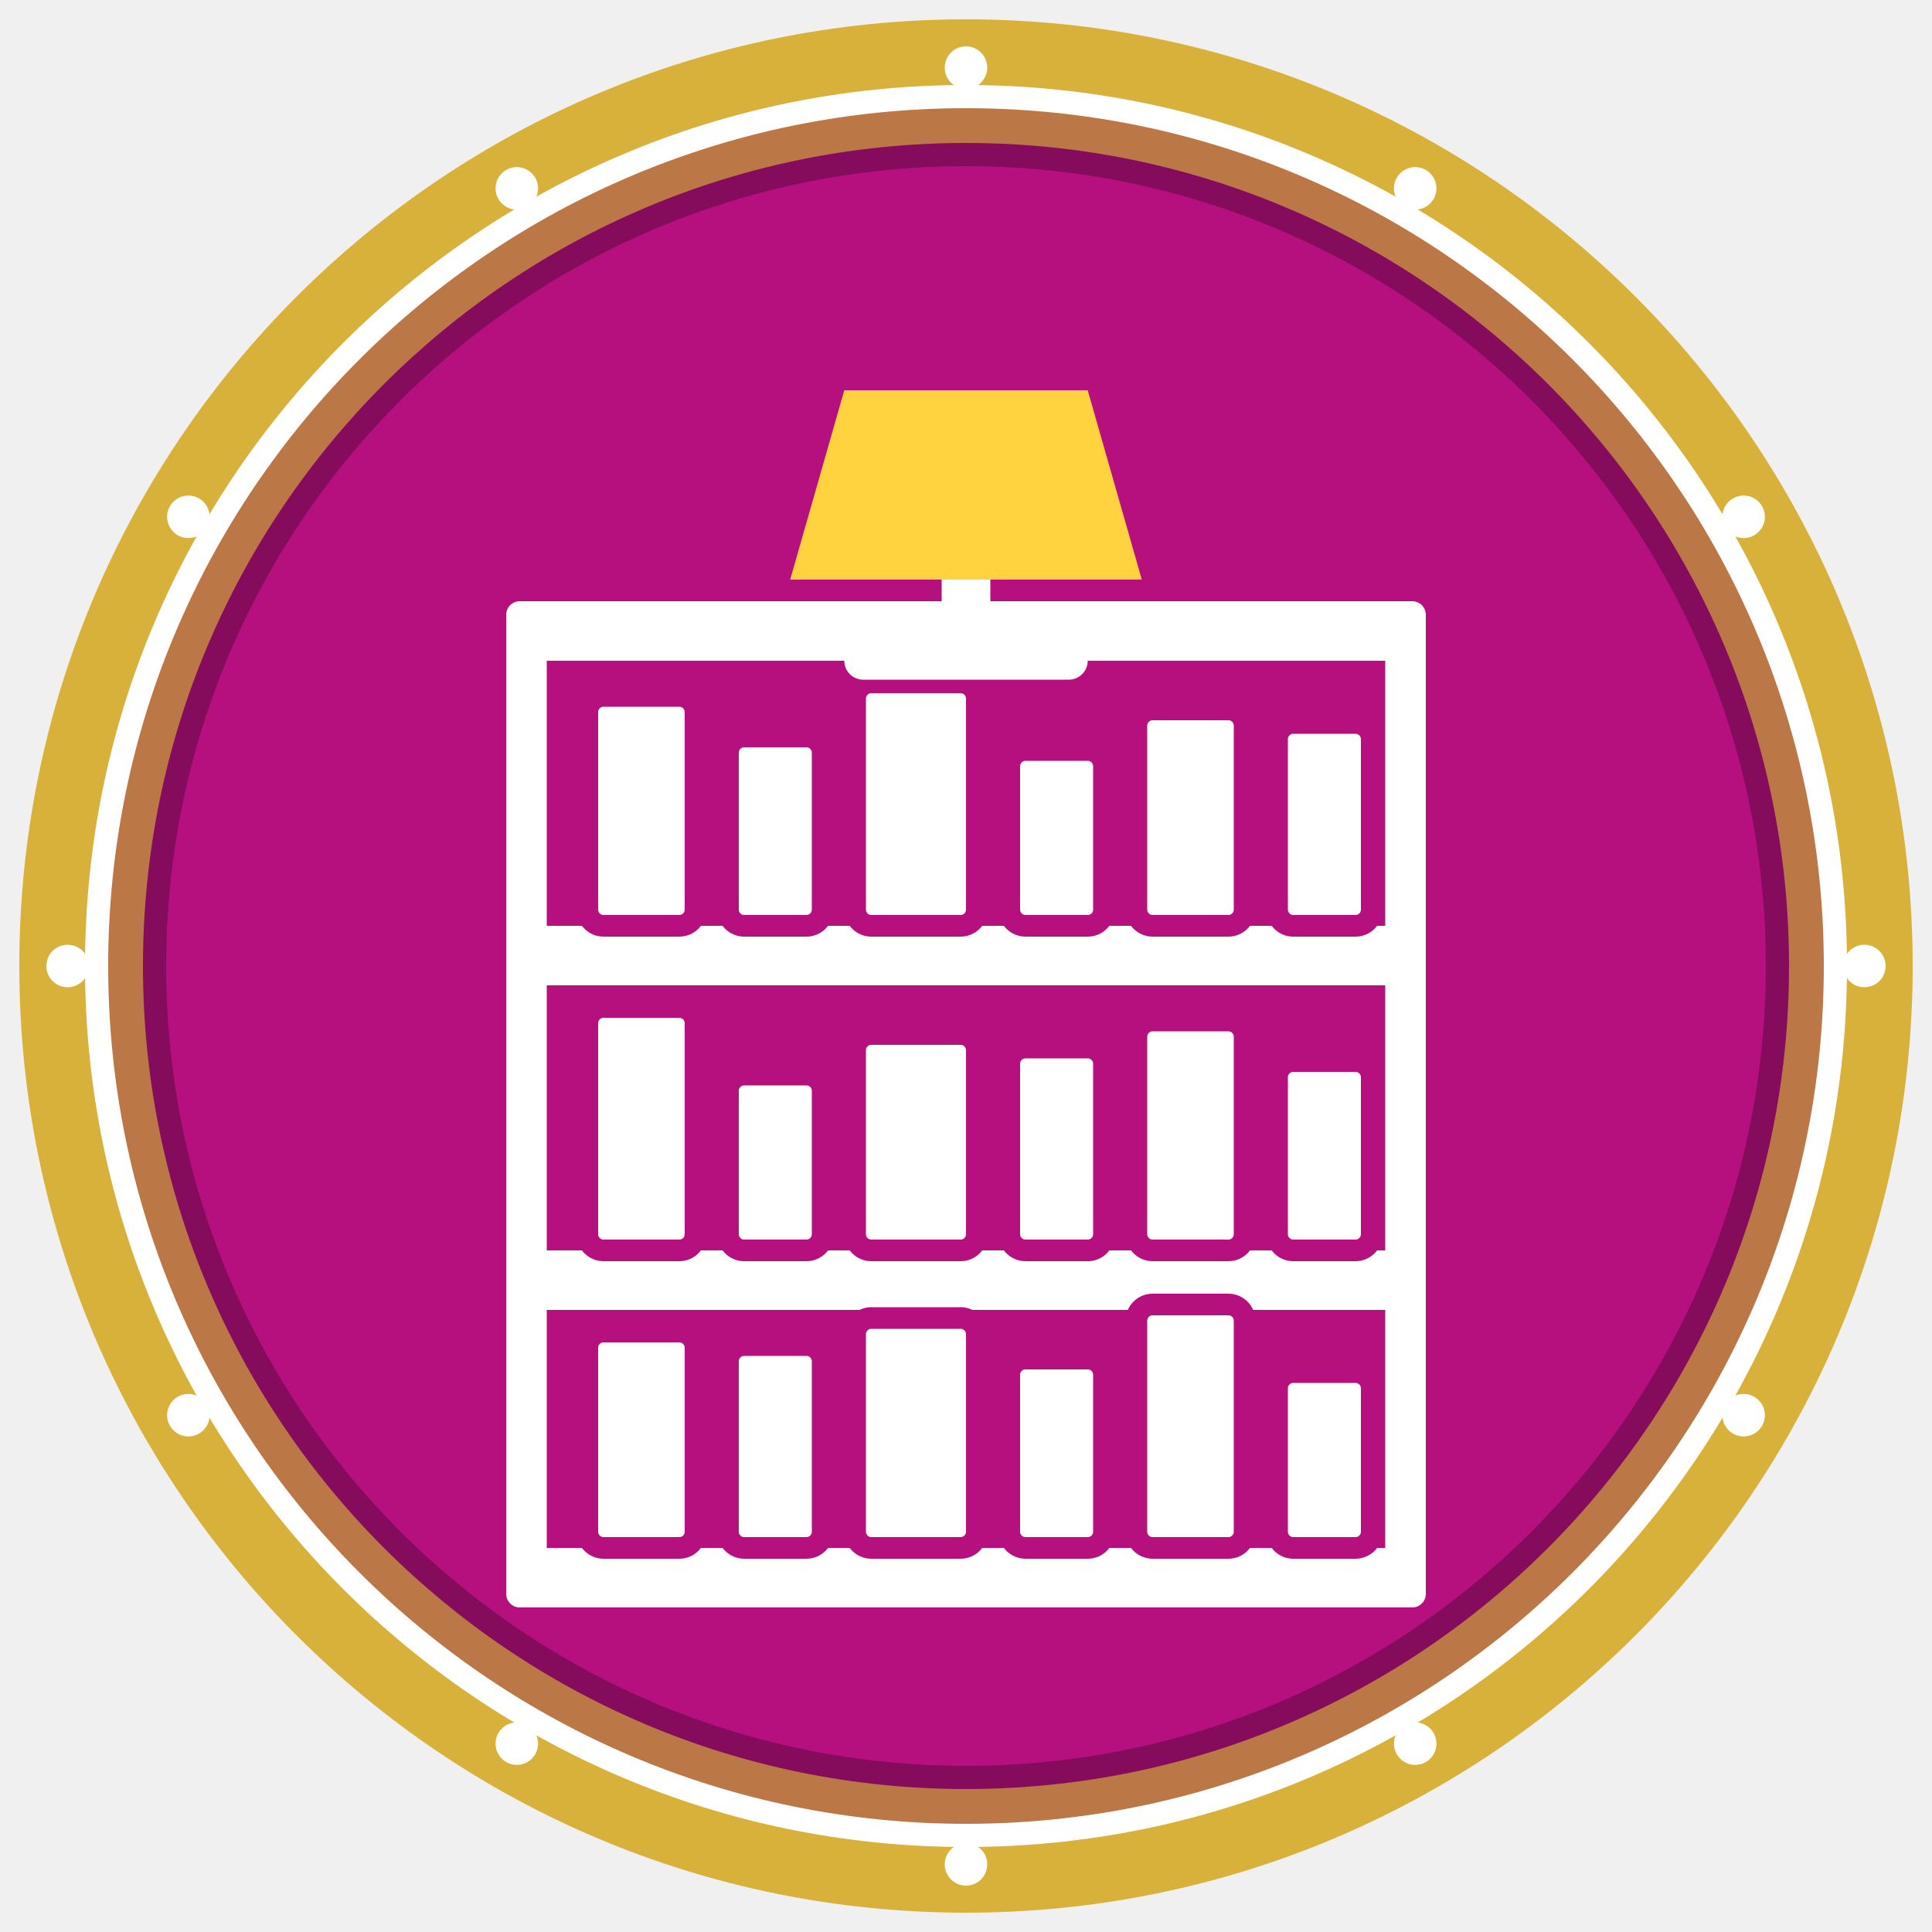
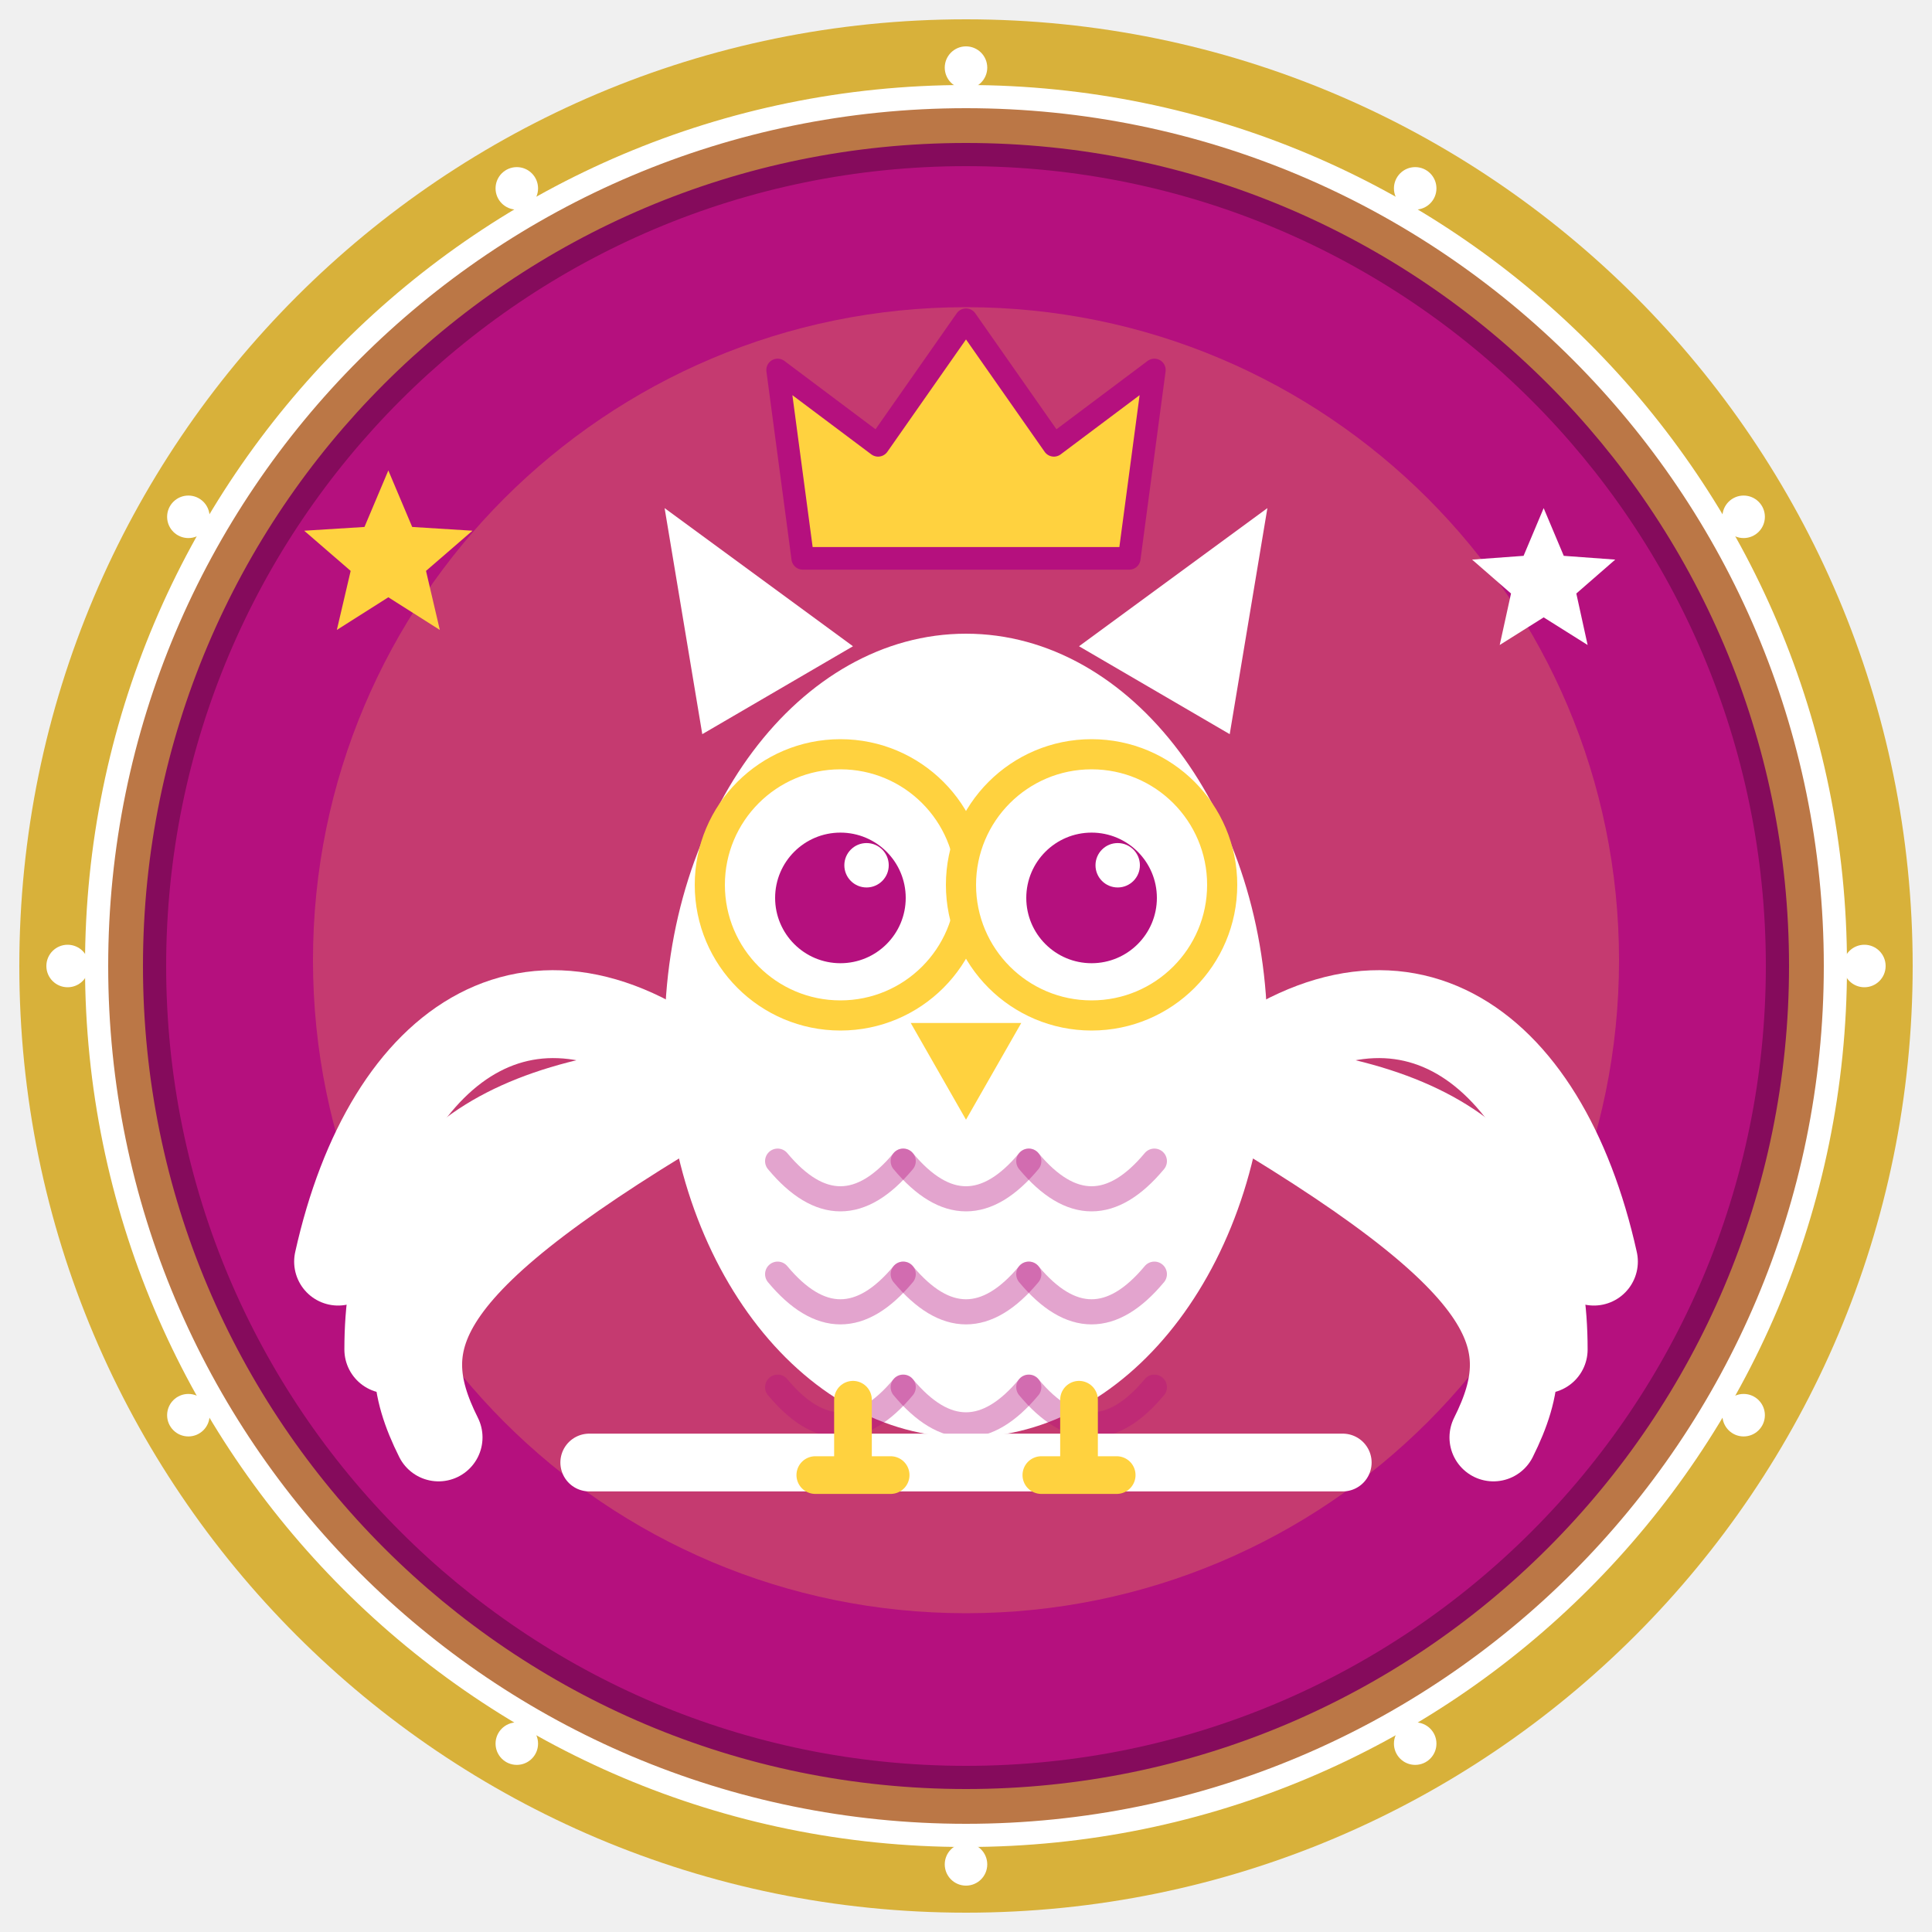
<svg xmlns="http://www.w3.org/2000/svg" viewBox="-100 -100 200 200" width="400" height="400">
  <circle r="98" fill="#D8B13A" />
  <circle r="89" fill="#850B5C" opacity=".35" />
  <circle r="84" fill="#B5107E" />
  <circle r="84" fill="none" stroke="#850B5C" stroke-width="2.4" />
  <circle r="90" fill="none" stroke="#FFFFFF" stroke-width="2.4" />
  <circle cx="93.0" cy="0.0" r="2.2" fill="#FFFFFF" />
  <circle cx="80.5" cy="46.5" r="2.2" fill="#FFFFFF" />
  <circle cx="46.5" cy="80.5" r="2.2" fill="#FFFFFF" />
  <circle cx="0.0" cy="93.0" r="2.2" fill="#FFFFFF" />
  <circle cx="-46.5" cy="80.5" r="2.2" fill="#FFFFFF" />
  <circle cx="-80.5" cy="46.5" r="2.2" fill="#FFFFFF" />
  <circle cx="-93.0" cy="0.0" r="2.2" fill="#FFFFFF" />
  <circle cx="-80.5" cy="-46.5" r="2.2" fill="#FFFFFF" />
  <circle cx="-46.5" cy="-80.5" r="2.2" fill="#FFFFFF" />
  <circle cx="-0.0" cy="-93.0" r="2.2" fill="#FFFFFF" />
  <circle cx="46.5" cy="-80.5" r="2.2" fill="#FFFFFF" />
  <circle cx="80.5" cy="-46.5" r="2.2" fill="#FFFFFF" />
-   <g transform="translate(0 2) scale(1.4)">
-     <rect x="-34" y="-26" width="3" height="70" fill="#FFFFFF" />
-     <rect x="31" y="-26" width="3" height="70" fill="#FFFFFF" />
-     <rect x="-34" y="-28.4" width="68" height="4.4" rx="1" fill="#FFFFFF" />
-     <rect x="-34" y="-4.4" width="68" height="4.4" rx="1" fill="#FFFFFF" />
-     <rect x="-34" y="19.6" width="68" height="4.4" rx="1" fill="#FFFFFF" />
-     <rect x="-34" y="41.6" width="68" height="4.4" rx="1" fill="#FFFFFF" />
-     <rect x="-28" y="-21.4" width="8" height="17" rx="1.2" fill="#FFFFFF" stroke="#B5107E" stroke-width="1.6" />
-     <rect x="-17.6" y="-18.4" width="7" height="14" rx="1.2" fill="#FFFFFF" stroke="#B5107E" stroke-width="1.6" />
-     <rect x="-8.2" y="-22.4" width="9" height="18" rx="1.2" fill="#FFFFFF" stroke="#B5107E" stroke-width="1.6" />
-     <rect x="3.2" y="-17.4" width="7" height="13" rx="1.2" fill="#FFFFFF" stroke="#B5107E" stroke-width="1.6" />
-     <rect x="12.6" y="-20.4" width="8" height="16" rx="1.2" fill="#FFFFFF" stroke="#B5107E" stroke-width="1.6" />
-     <rect x="23.0" y="-19.4" width="7" height="15" rx="1.2" fill="#FFFFFF" stroke="#B5107E" stroke-width="1.6" />
-     <rect x="-28" y="1.6" width="8" height="18" rx="1.2" fill="#FFFFFF" stroke="#B5107E" stroke-width="1.6" />
-     <rect x="-17.6" y="6.6" width="7" height="13" rx="1.2" fill="#FFFFFF" stroke="#B5107E" stroke-width="1.6" />
-     <rect x="-8.2" y="3.6" width="9" height="16" rx="1.2" fill="#FFFFFF" stroke="#B5107E" stroke-width="1.6" />
-     <rect x="3.2" y="4.6" width="7" height="15" rx="1.2" fill="#FFFFFF" stroke="#B5107E" stroke-width="1.6" />
-     <rect x="12.6" y="2.6" width="8" height="17" rx="1.2" fill="#FFFFFF" stroke="#B5107E" stroke-width="1.6" />
-     <rect x="23.0" y="5.6" width="7" height="14" rx="1.2" fill="#FFFFFF" stroke="#B5107E" stroke-width="1.6" />
-     <rect x="-28" y="25.6" width="8" height="16" rx="1.2" fill="#FFFFFF" stroke="#B5107E" stroke-width="1.6" />
-     <rect x="-17.6" y="26.6" width="7" height="15" rx="1.2" fill="#FFFFFF" stroke="#B5107E" stroke-width="1.6" />
-     <rect x="-8.2" y="24.6" width="9" height="17" rx="1.2" fill="#FFFFFF" stroke="#B5107E" stroke-width="1.6" />
-     <rect x="3.2" y="27.6" width="7" height="14" rx="1.2" fill="#FFFFFF" stroke="#B5107E" stroke-width="1.6" />
-     <rect x="12.6" y="23.6" width="8" height="18" rx="1.2" fill="#FFFFFF" stroke="#B5107E" stroke-width="1.6" />
-     <rect x="23.0" y="28.6" width="7" height="13" rx="1.2" fill="#FFFFFF" stroke="#B5107E" stroke-width="1.6" />
-     <path d="M-9,-44 H9 L13,-30 H-13Z" fill="#FFD23F" />
-     <rect x="-1.8" y="-30" width="3.6" height="5" fill="#FFFFFF" />
-     <rect x="-9" y="-26" width="18" height="3.4" rx="1.4" fill="#FFFFFF" />
+   <g transform="translate(0 2) scale(1.3)">
+     <circle cx="0" cy="-2" r="52" fill="#FFD23F" opacity=".22" />
+     <path d="M-20,8 C-34,-4 -46,4 -50,22" stroke="#FFFFFF" stroke-width="7" stroke-linecap="round" fill="none" />
+     <path d="M-20,8 C-39,9 -46,16 -46,29" stroke="#FFFFFF" stroke-width="7" stroke-linecap="round" fill="none" />
+     <path d="M-20,8 C-44,22 -46,28 -42,36" stroke="#FFFFFF" stroke-width="7" stroke-linecap="round" fill="none" />
+     <path d="M20,8 C34,-4 46,4 50,22" stroke="#FFFFFF" stroke-width="7" stroke-linecap="round" fill="none" />
+     <path d="M20,8 C39,9 46,16 46,29" stroke="#FFFFFF" stroke-width="7" stroke-linecap="round" fill="none" />
+     <path d="M20,8 C44,22 46,28 42,36" stroke="#FFFFFF" stroke-width="7" stroke-linecap="round" fill="none" />
+     <ellipse cx="0" cy="4" rx="24" ry="32" fill="#FFFFFF" />
+     <path d="M-21,-20 L-24,-38 L-9,-27Z M21,-20 L24,-38 L9,-27Z" fill="#FFFFFF" />
+     <circle cx="-10" cy="-8" r="10.4" fill="#FFFFFF" stroke="#FFD23F" stroke-width="2.4" />
+     <circle cx="-10" cy="-6.96" r="5.2" fill="#B5107E" />
+     <circle cx="-7.92" cy="-9.56" r="1.768" fill="#FFFFFF" />
+     <circle cx="10" cy="-8" r="10.4" fill="#FFFFFF" stroke="#FFD23F" stroke-width="2.4" />
+     <circle cx="10" cy="-6.96" r="5.2" fill="#B5107E" />
+     <circle cx="12.08" cy="-9.56" r="1.768" fill="#FFFFFF" />
+     <path d="M-4.4,3 L4.4,3 L0,10.7Z" fill="#FFD23F" />
+     <path d="M-15,14 q5,6 10,0" stroke="#B5107E" stroke-width="2" stroke-opacity=".38" fill="none" stroke-linecap="round" />
+     <path d="M-5,14 q5,6 10,0" stroke="#B5107E" stroke-width="2" stroke-opacity=".38" fill="none" stroke-linecap="round" />
+     <path d="M5,14 q5,6 10,0" stroke="#B5107E" stroke-width="2" stroke-opacity=".38" fill="none" stroke-linecap="round" />
+     <path d="M-15,23 q5,6 10,0" stroke="#B5107E" stroke-width="2" stroke-opacity=".38" fill="none" stroke-linecap="round" />
+     <path d="M-5,23 q5,6 10,0" stroke="#B5107E" stroke-width="2" stroke-opacity=".38" fill="none" stroke-linecap="round" />
+     <path d="M5,23 q5,6 10,0" stroke="#B5107E" stroke-width="2" stroke-opacity=".38" fill="none" stroke-linecap="round" />
+     <path d="M-15,32 q5,6 10,0" stroke="#B5107E" stroke-width="2" stroke-opacity=".38" fill="none" stroke-linecap="round" />
+     <path d="M-5,32 q5,6 10,0" stroke="#B5107E" stroke-width="2" stroke-opacity=".38" fill="none" stroke-linecap="round" />
+     <path d="M5,32 q5,6 10,0" stroke="#B5107E" stroke-width="2" stroke-opacity=".38" fill="none" stroke-linecap="round" />
+     <path d="M-30,38 H30" stroke="#FFFFFF" stroke-width="4.6" stroke-linecap="round" />
+     <path d="M-9,33 v6 M-12,39 h6 M9,33 v6 M6,39 h6" stroke="#FFD23F" stroke-width="3" stroke-linecap="round" fill="none" />
+     <g transform="translate(0 -40)">
+       <path d="M-13,6 L-15,-9 L-7,-3 L0,-13 L7,-3 L15,-9 L13,6Z" fill="#FFD23F" stroke="#B5107E" stroke-width="1.8" stroke-linejoin="round" />
+     </g>
+     <polygon points="-46.0,-41.0 -44.1,-36.5 -39.3,-36.2 -43.0,-33.0 -41.9,-28.3 -46.0,-30.9 -50.1,-28.3 -49.0,-33.0 -52.7,-36.2 -47.9,-36.5" fill="#FFD23F" stroke-linejoin="round" />
+     <polygon points="46.0,-38.0 47.6,-34.2 51.7,-33.9 48.6,-31.2 49.5,-27.1 46.0,-29.3 42.5,-27.1 43.4,-31.2 40.3,-33.9 44.4,-34.2" fill="#FFFFFF" stroke-linejoin="round" />
+     <polygon points="-44.0,9.5 -42.8,12.4 -39.7,12.6 -42.1,14.6 -41.4,17.6 -44.0,16.0 -46.6,17.6 -45.9,14.6 -48.3,12.6 -45.2,12.4" fill="#FFFFFF" stroke-linejoin="round" />
  </g>
</svg>
